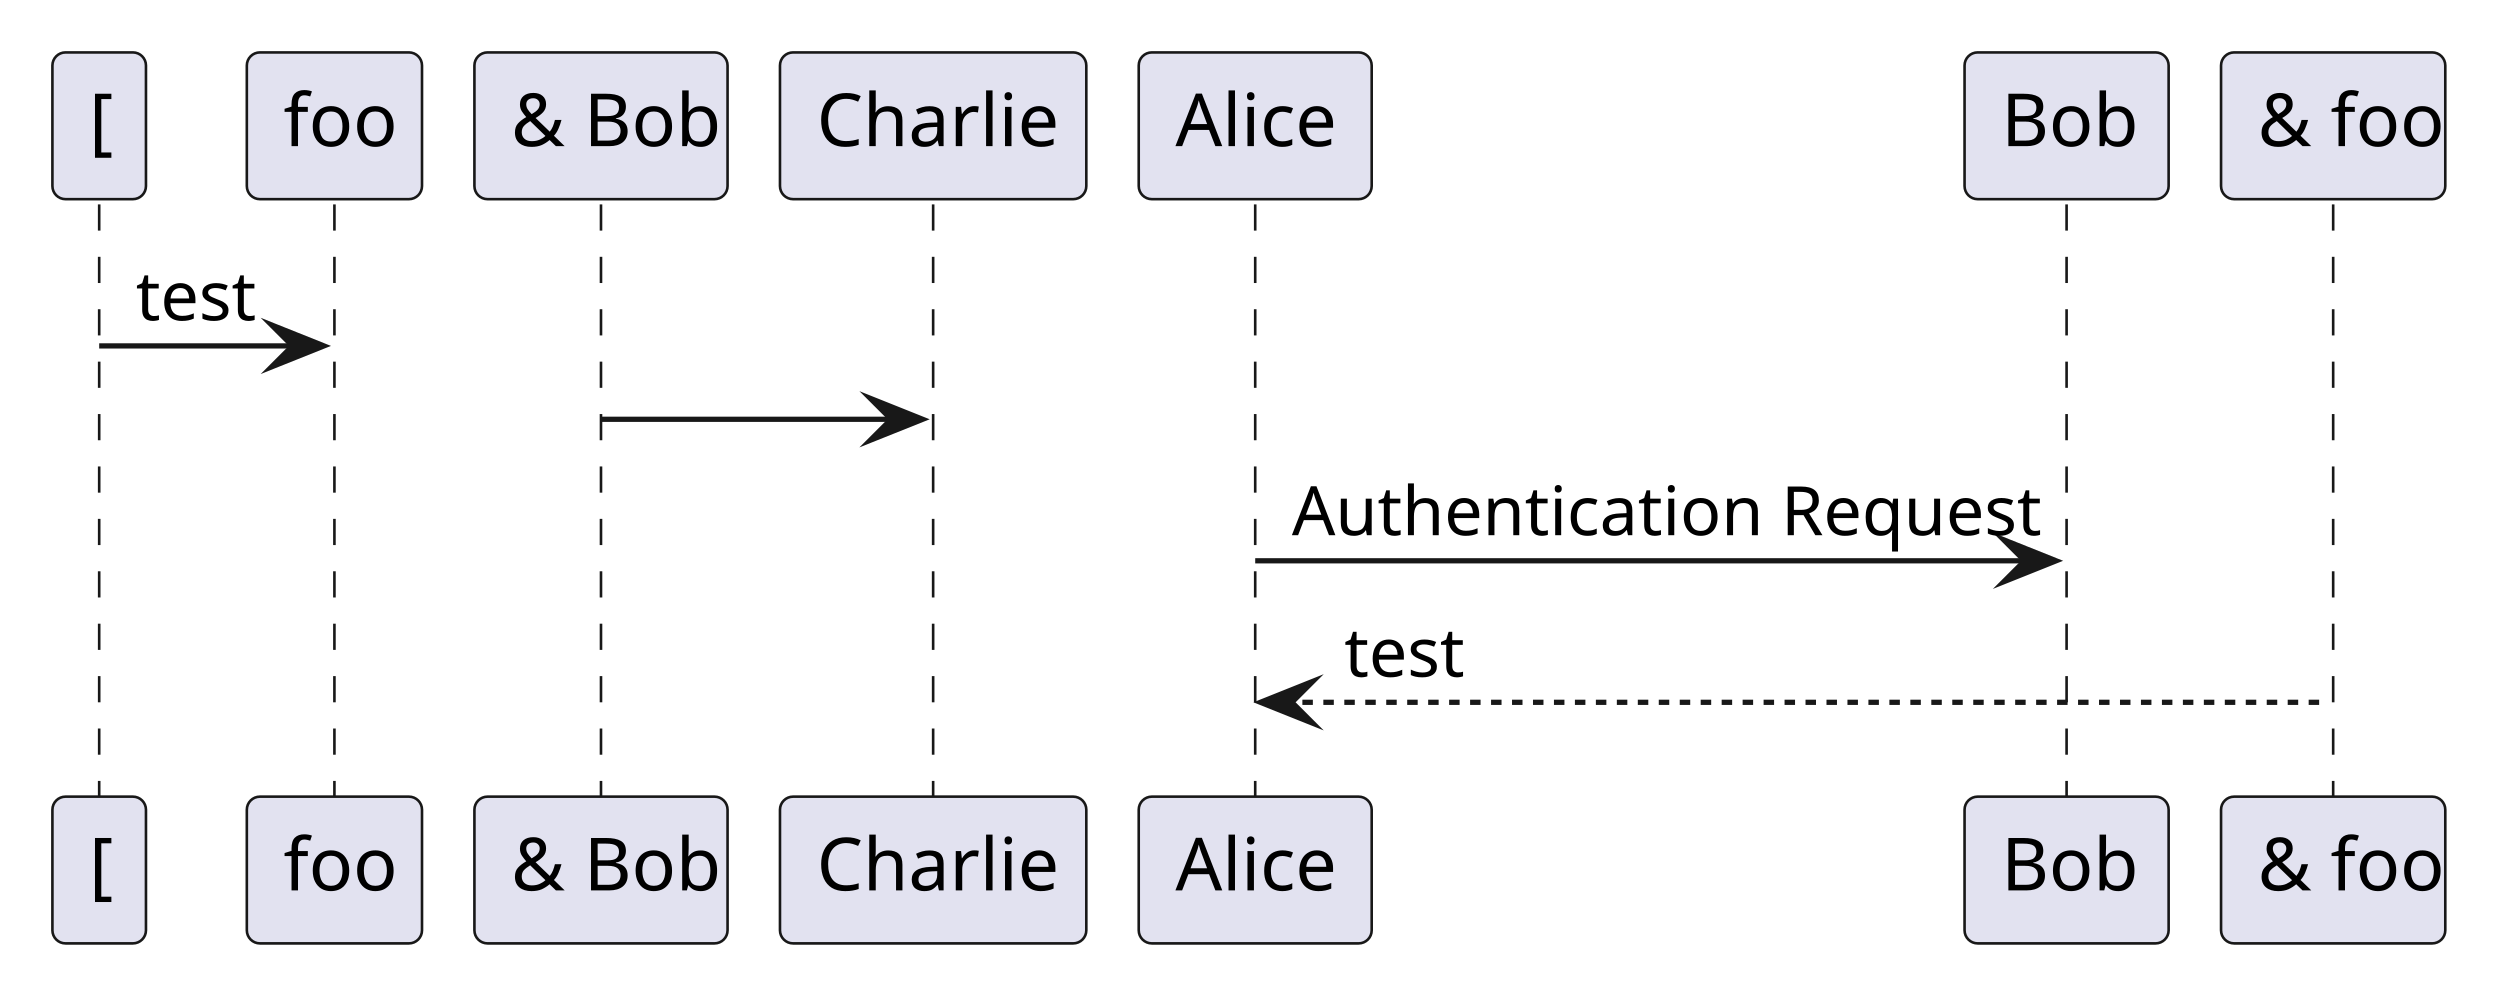
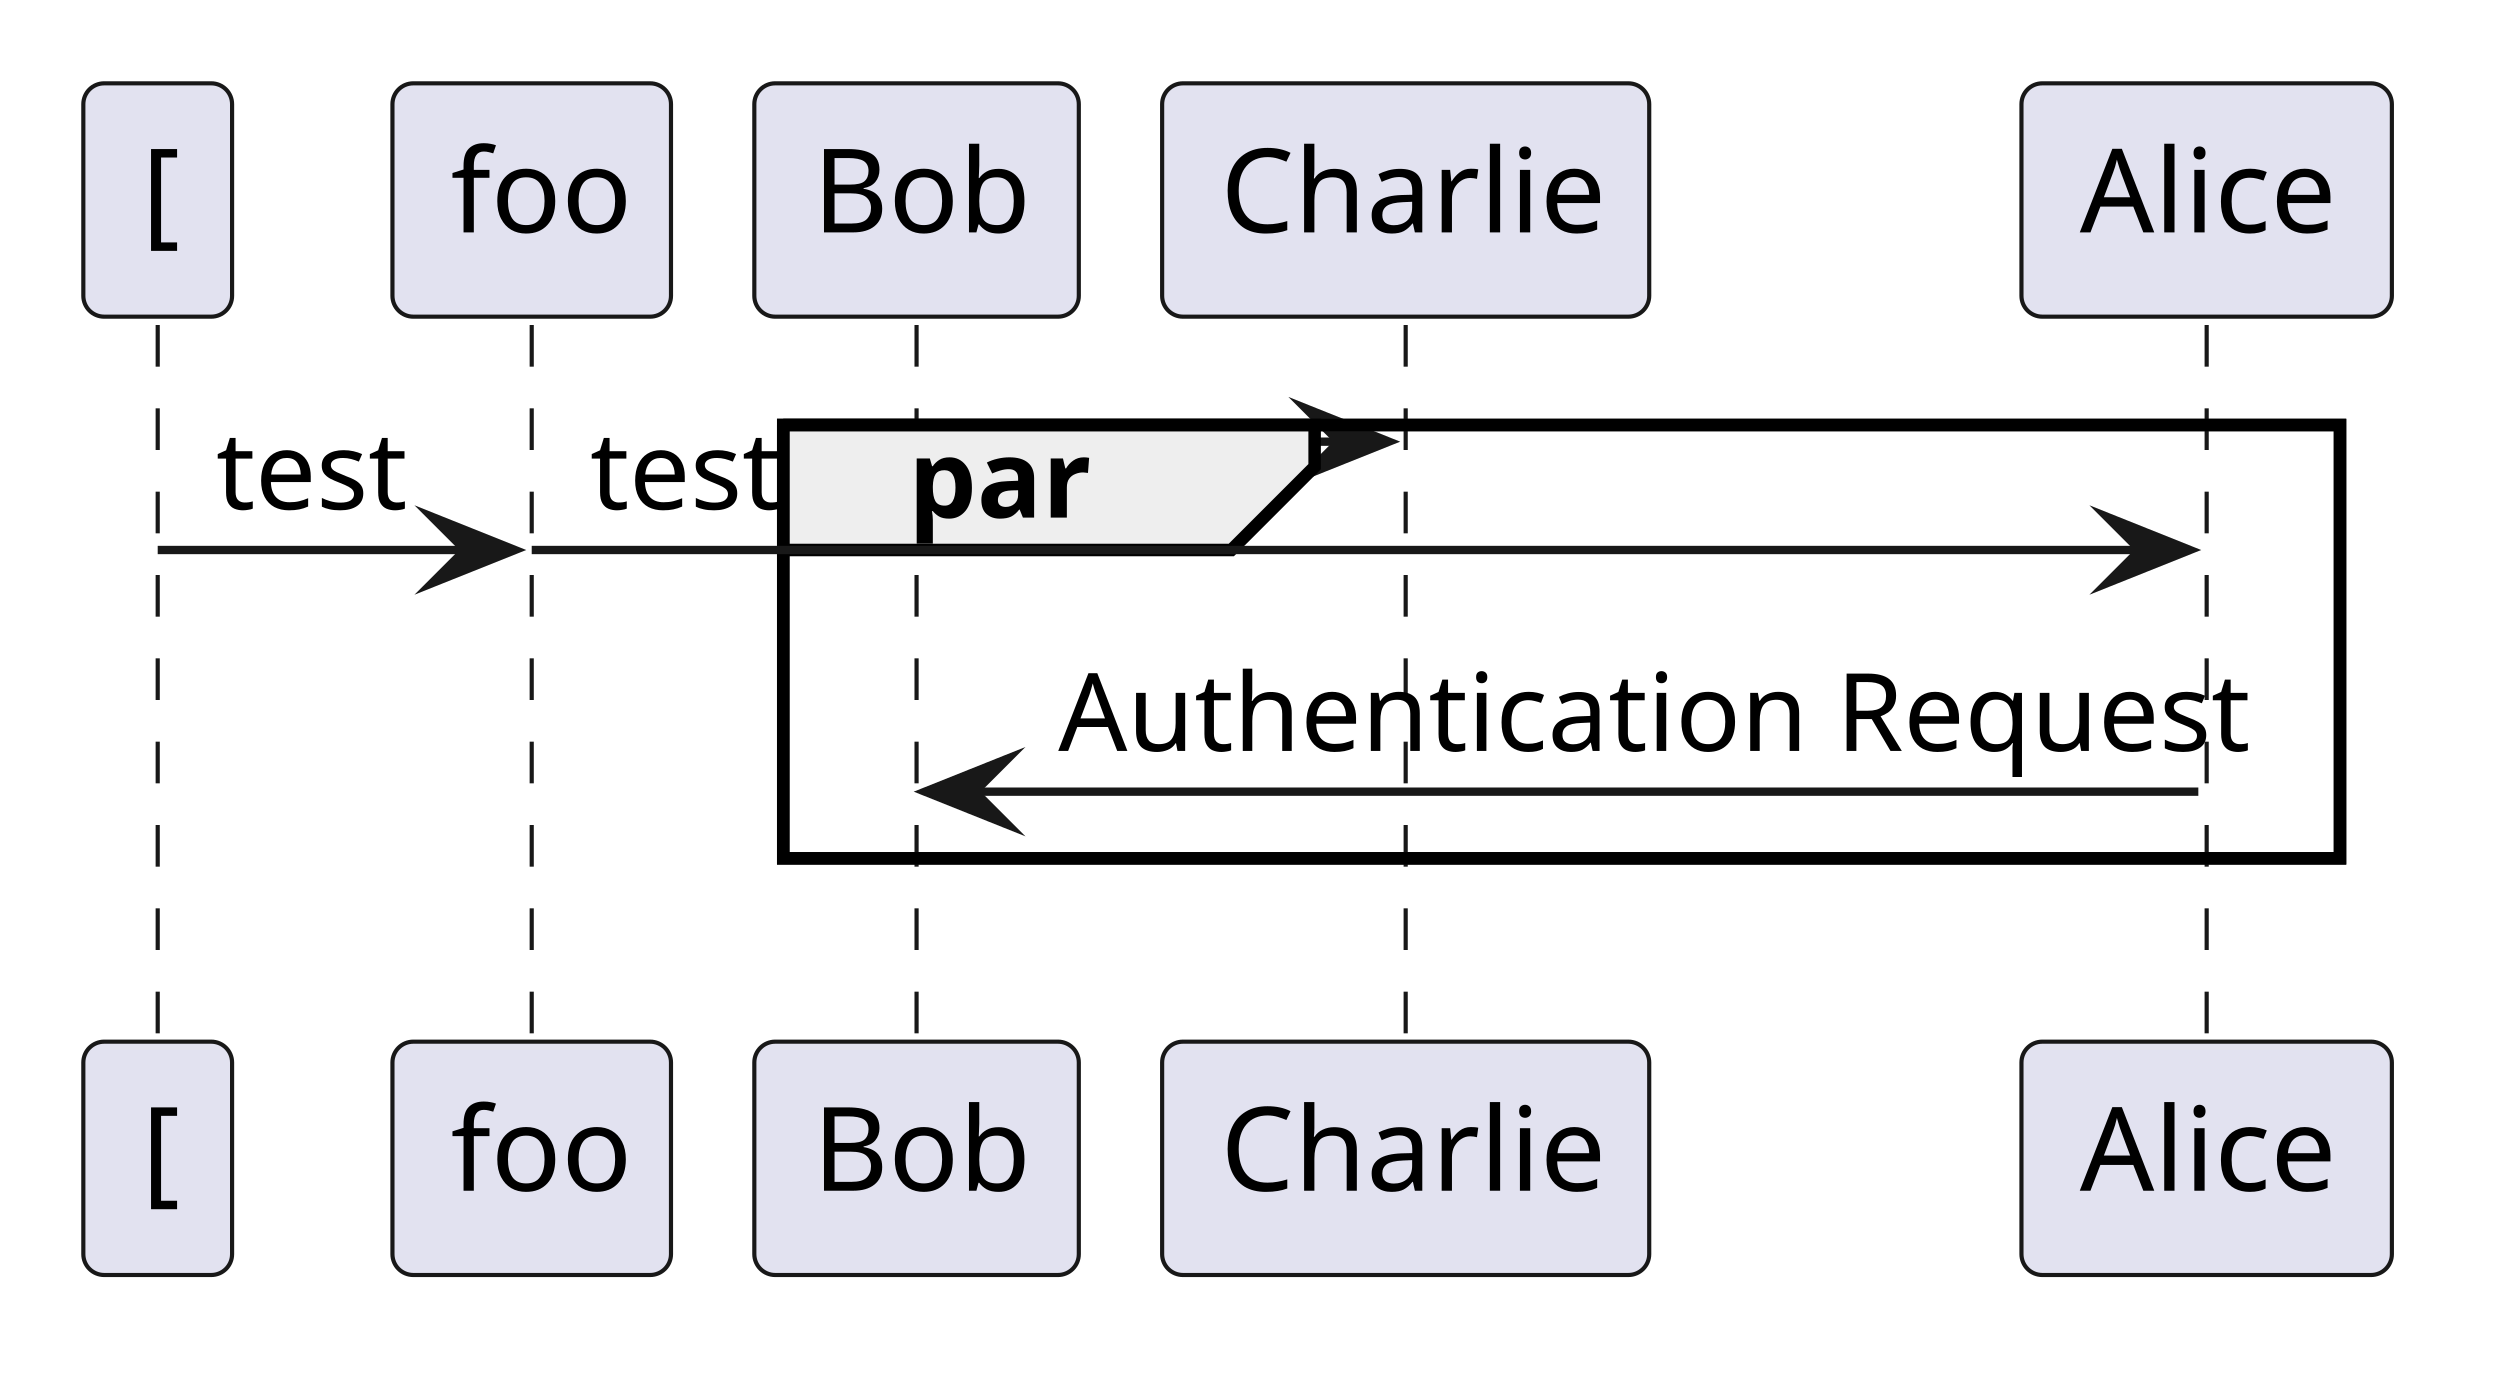
- <svg xmlns="http://www.w3.org/2000/svg" version="1.1" data-diagram-type="SEQUENCE" style="width:477px;height:192px;background:#FFFFFF;" width="477px" height="192px" viewBox="0 0 477 192" zoomAndPan="magnify" preserveAspectRatio="none" contentStyleType="text/css">
+ <svg xmlns="http://www.w3.org/2000/svg" version="1.1" data-diagram-type="SEQUENCE" style="width:300px;height:165px;background:#FFFFFF;" width="300px" height="165px" viewBox="0 0 300 165" zoomAndPan="magnify" preserveAspectRatio="none" contentStyleType="text/css">
  <defs />
  <g font-family="sans-serif" lengthAdjust="spacing">
+     <rect x="93.988" y="51" width="186.813" height="52" fill="none" style="stroke:#000;stroke-width:1.5;" />
    <g>
-       <rect x="15.425" y="39" width="8" height="113" fill="#000" fill-opacity="0" />
-       <line x1="18.925" y1="39" x2="18.925" y2="152" style="stroke:#181818;stroke-width:0.5;stroke-dasharray:5,5;" />
+       <rect x="15.425" y="39" width="8" height="86" fill="#000" fill-opacity="0" />
+       <line x1="18.925" y1="39" x2="18.925" y2="125" style="stroke:#181818;stroke-width:0.5;stroke-dasharray:5,5;" />
    </g>
    <g>
-       <rect x="60.306" y="39" width="8" height="113" fill="#000" fill-opacity="0" />
-       <line x1="63.806" y1="39" x2="63.806" y2="152" style="stroke:#181818;stroke-width:0.5;stroke-dasharray:5,5;" />
+       <rect x="60.306" y="39" width="8" height="86" fill="#000" fill-opacity="0" />
+       <line x1="63.806" y1="39" x2="63.806" y2="125" style="stroke:#181818;stroke-width:0.5;stroke-dasharray:5,5;" />
    </g>
    <g>
-       <rect x="111.169" y="39" width="8" height="113" fill="#000" fill-opacity="0" />
-       <line x1="114.669" y1="39" x2="114.669" y2="152" style="stroke:#181818;stroke-width:0.5;stroke-dasharray:5,5;" />
+       <rect x="106.488" y="39" width="8" height="86" fill="#000" fill-opacity="0" />
+       <line x1="109.988" y1="39" x2="109.988" y2="125" style="stroke:#181818;stroke-width:0.5;stroke-dasharray:5,5;" />
    </g>
    <g>
-       <rect x="174.544" y="39" width="8" height="113" fill="#000" fill-opacity="0" />
-       <line x1="178.044" y1="39" x2="178.044" y2="152" style="stroke:#181818;stroke-width:0.5;stroke-dasharray:5,5;" />
+       <rect x="165.181" y="39" width="8" height="86" fill="#000" fill-opacity="0" />
+       <line x1="168.681" y1="39" x2="168.681" y2="125" style="stroke:#181818;stroke-width:0.5;stroke-dasharray:5,5;" />
    </g>
    <g>
-       <rect x="235.994" y="39" width="8" height="113" fill="#000" fill-opacity="0" />
-       <line x1="239.494" y1="39" x2="239.494" y2="152" style="stroke:#181818;stroke-width:0.5;stroke-dasharray:5,5;" />
-     </g>
-     <g>
-       <rect x="390.806" y="39" width="8" height="113" fill="#000" fill-opacity="0" />
-       <line x1="394.306" y1="39" x2="394.306" y2="152" style="stroke:#181818;stroke-width:0.5;stroke-dasharray:5,5;" />
-     </g>
-     <g>
-       <rect x="441.669" y="39" width="8" height="113" fill="#000" fill-opacity="0" />
-       <line x1="445.169" y1="39" x2="445.169" y2="152" style="stroke:#181818;stroke-width:0.5;stroke-dasharray:5,5;" />
+       <rect x="261.3" y="39" width="8" height="86" fill="#000" fill-opacity="0" />
+       <line x1="264.8" y1="39" x2="264.8" y2="125" style="stroke:#181818;stroke-width:0.5;stroke-dasharray:5,5;" />
    </g>
    <rect x="10" y="10" width="17.85" height="28" fill="#E2E2F0" rx="2.5" ry="2.5" style="stroke:#181818;stroke-width:0.5;" />
    <text x="17" y="27.889" fill="#000" font-size="14">[</text>
    <rect x="47.094" y="10" width="33.425" height="28" fill="#E2E2F0" rx="2.5" ry="2.5" style="stroke:#181818;stroke-width:0.5;" />
    <text x="54.094" y="27.889" fill="#000" font-size="14" textLength="19.425">foo</text>
-     <rect x="90.519" y="10" width="48.3" height="28" fill="#E2E2F0" rx="2.5" ry="2.5" style="stroke:#181818;stroke-width:0.5;" />
-     <text x="97.519" y="27.889" fill="#000" font-size="14" textLength="34.3">&amp; Bob</text>
-     <rect x="148.819" y="10" width="58.45" height="28" fill="#E2E2F0" rx="2.5" ry="2.5" style="stroke:#181818;stroke-width:0.5;" />
-     <text x="155.819" y="27.889" fill="#000" font-size="14" textLength="44.45">Charlie</text>
-     <rect x="217.269" y="10" width="44.45" height="28" fill="#E2E2F0" rx="2.5" ry="2.5" style="stroke:#181818;stroke-width:0.5;" />
-     <text x="224.269" y="27.889" fill="#000" font-size="14" textLength="30.45">Alice</text>
-     <rect x="374.838" y="10" width="38.938" height="28" fill="#E2E2F0" rx="2.5" ry="2.5" style="stroke:#181818;stroke-width:0.5;" />
-     <text x="381.838" y="27.889" fill="#000" font-size="14" textLength="24.938">Bob</text>
-     <rect x="423.775" y="10" width="42.787" height="28" fill="#E2E2F0" rx="2.5" ry="2.5" style="stroke:#181818;stroke-width:0.5;" />
-     <text x="430.775" y="27.889" fill="#000" font-size="14" textLength="28.787">&amp; foo</text>
-     <rect x="10" y="152" width="17.85" height="28" fill="#E2E2F0" rx="2.5" ry="2.5" style="stroke:#181818;stroke-width:0.5;" />
-     <text x="17" y="169.889" fill="#000" font-size="14">[</text>
-     <rect x="47.094" y="152" width="33.425" height="28" fill="#E2E2F0" rx="2.5" ry="2.5" style="stroke:#181818;stroke-width:0.5;" />
-     <text x="54.094" y="169.889" fill="#000" font-size="14" textLength="19.425">foo</text>
-     <rect x="90.519" y="152" width="48.3" height="28" fill="#E2E2F0" rx="2.5" ry="2.5" style="stroke:#181818;stroke-width:0.5;" />
-     <text x="97.519" y="169.889" fill="#000" font-size="14" textLength="34.3">&amp; Bob</text>
-     <rect x="148.819" y="152" width="58.45" height="28" fill="#E2E2F0" rx="2.5" ry="2.5" style="stroke:#181818;stroke-width:0.5;" />
-     <text x="155.819" y="169.889" fill="#000" font-size="14" textLength="44.45">Charlie</text>
-     <rect x="217.269" y="152" width="44.45" height="28" fill="#E2E2F0" rx="2.5" ry="2.5" style="stroke:#181818;stroke-width:0.5;" />
-     <text x="224.269" y="169.889" fill="#000" font-size="14" textLength="30.45">Alice</text>
-     <rect x="374.838" y="152" width="38.938" height="28" fill="#E2E2F0" rx="2.5" ry="2.5" style="stroke:#181818;stroke-width:0.5;" />
-     <text x="381.838" y="169.889" fill="#000" font-size="14" textLength="24.938">Bob</text>
-     <rect x="423.775" y="152" width="42.787" height="28" fill="#E2E2F0" rx="2.5" ry="2.5" style="stroke:#181818;stroke-width:0.5;" />
-     <text x="430.775" y="169.889" fill="#000" font-size="14" textLength="28.787">&amp; foo</text>
+     <rect x="90.519" y="10" width="38.938" height="28" fill="#E2E2F0" rx="2.5" ry="2.5" style="stroke:#181818;stroke-width:0.5;" />
+     <text x="97.519" y="27.889" fill="#000" font-size="14" textLength="24.938">Bob</text>
+     <rect x="139.456" y="10" width="58.45" height="28" fill="#E2E2F0" rx="2.5" ry="2.5" style="stroke:#181818;stroke-width:0.5;" />
+     <text x="146.456" y="27.889" fill="#000" font-size="14" textLength="44.45">Charlie</text>
+     <rect x="242.575" y="10" width="44.45" height="28" fill="#E2E2F0" rx="2.5" ry="2.5" style="stroke:#181818;stroke-width:0.5;" />
+     <text x="249.575" y="27.889" fill="#000" font-size="14" textLength="30.45">Alice</text>
+     <rect x="10" y="125" width="17.85" height="28" fill="#E2E2F0" rx="2.5" ry="2.5" style="stroke:#181818;stroke-width:0.5;" />
+     <text x="17" y="142.889" fill="#000" font-size="14">[</text>
+     <rect x="47.094" y="125" width="33.425" height="28" fill="#E2E2F0" rx="2.5" ry="2.5" style="stroke:#181818;stroke-width:0.5;" />
+     <text x="54.094" y="142.889" fill="#000" font-size="14" textLength="19.425">foo</text>
+     <rect x="90.519" y="125" width="38.938" height="28" fill="#E2E2F0" rx="2.5" ry="2.5" style="stroke:#181818;stroke-width:0.5;" />
+     <text x="97.519" y="142.889" fill="#000" font-size="14" textLength="24.938">Bob</text>
+     <rect x="139.456" y="125" width="58.45" height="28" fill="#E2E2F0" rx="2.5" ry="2.5" style="stroke:#181818;stroke-width:0.5;" />
+     <text x="146.456" y="142.889" fill="#000" font-size="14" textLength="44.45">Charlie</text>
+     <rect x="242.575" y="125" width="44.45" height="28" fill="#E2E2F0" rx="2.5" ry="2.5" style="stroke:#181818;stroke-width:0.5;" />
+     <text x="249.575" y="142.889" fill="#000" font-size="14" textLength="30.45">Alice</text>
    <polygon points="51.806,62,61.806,66,51.806,70,55.806,66" fill="#181818" style="stroke:#181818;stroke-width:1;stroke-linejoin:miter;stroke-miterlimit:10;" />
    <line x1="18.925" y1="66" x2="57.806" y2="66" style="stroke:#181818;stroke-width:1;" />
    <text x="25.925" y="61.111" fill="#000" font-size="13" textLength="20.881">test</text>
-     <polygon points="166.044,76,176.044,80,166.044,84,170.044,80" fill="#181818" style="stroke:#181818;stroke-width:1;stroke-linejoin:miter;stroke-miterlimit:10;" />
-     <line x1="114.669" y1="80" x2="172.044" y2="80" style="stroke:#181818;stroke-width:1;" />
-     <polygon points="382.306,103,392.306,107,382.306,111,386.306,107" fill="#181818" style="stroke:#181818;stroke-width:1;stroke-linejoin:miter;stroke-miterlimit:10;" />
-     <line x1="239.494" y1="107" x2="388.306" y2="107" style="stroke:#181818;stroke-width:1;" />
-     <text x="246.494" y="102.111" fill="#000" font-size="13" textLength="130.813">Authentication Request</text>
-     <polygon points="250.494,130,240.494,134,250.494,138,246.494,134" fill="#181818" style="stroke:#181818;stroke-width:1;stroke-linejoin:miter;stroke-miterlimit:10;" />
-     <line x1="244.494" y1="134" x2="444.169" y2="134" style="stroke:#181818;stroke-width:1;stroke-dasharray:2,2;" />
-     <text x="256.494" y="129.111" fill="#000" font-size="13" textLength="20.881">test</text>
+     <polygon points="156.681,49,166.681,53,156.681,57,160.681,53" fill="#181818" style="stroke:#181818;stroke-width:1;stroke-linejoin:miter;stroke-miterlimit:10;" />
+     <line x1="109.988" y1="53" x2="162.681" y2="53" style="stroke:#181818;stroke-width:1;" />
+     <path d="M93.988,51 L157.756,51 L157.756,56 L147.756,66 L93.988,66 L93.988,51" fill="#EEE" style="stroke:#000;stroke-width:1.5;" />
+     <rect x="93.988" y="51" width="186.813" height="52" fill="none" style="stroke:#000;stroke-width:1.5;" />
+     <text x="108.988" y="62.111" fill="#000" font-size="13" textLength="18.769" font-weight="700">par</text>
+     <polygon points="120.988,91,110.988,95,120.988,99,116.988,95" fill="#181818" style="stroke:#181818;stroke-width:1;stroke-linejoin:miter;stroke-miterlimit:10;" />
+     <line x1="114.988" y1="95" x2="263.8" y2="95" style="stroke:#181818;stroke-width:1;" />
+     <text x="126.988" y="90.111" fill="#000" font-size="13" textLength="130.813">Authentication Request</text>
+     <polygon points="252.8,62,262.8,66,252.8,70,256.8,66" fill="#181818" style="stroke:#181818;stroke-width:1;stroke-linejoin:miter;stroke-miterlimit:10;" />
+     <line x1="63.806" y1="66" x2="258.8" y2="66" style="stroke:#181818;stroke-width:1;" />
+     <text x="70.806" y="61.111" fill="#000" font-size="13" textLength="20.881">test</text>
  </g>
</svg>
